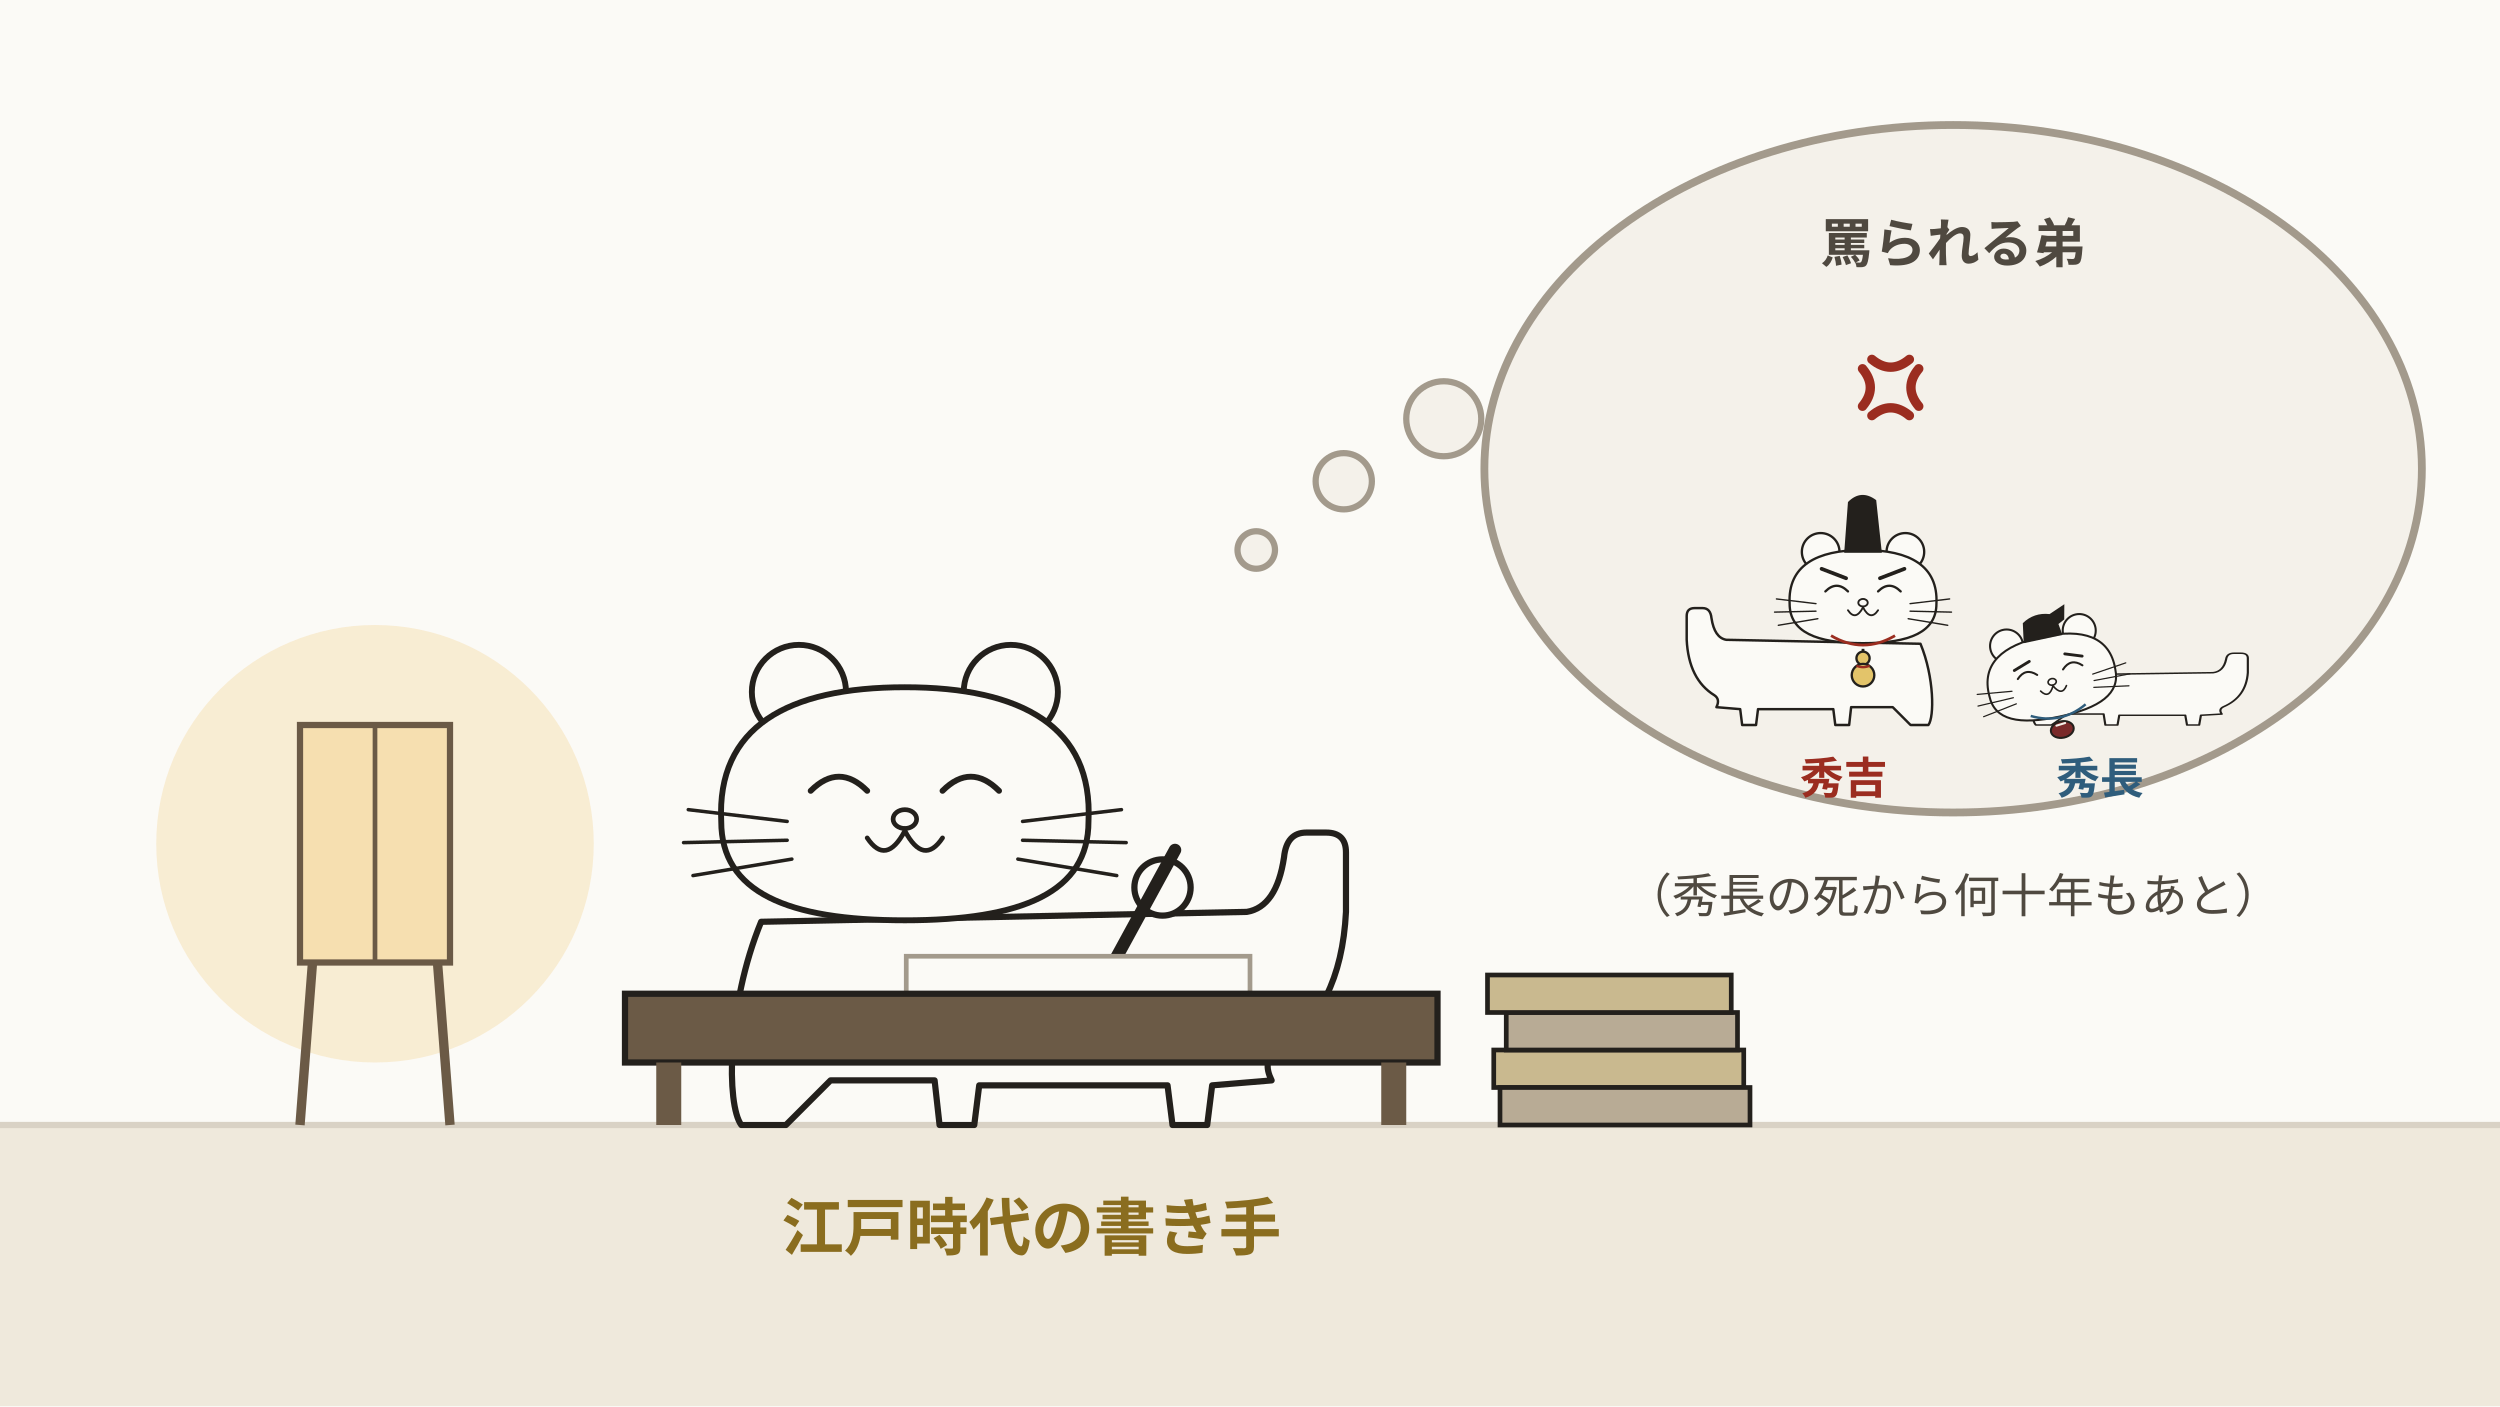
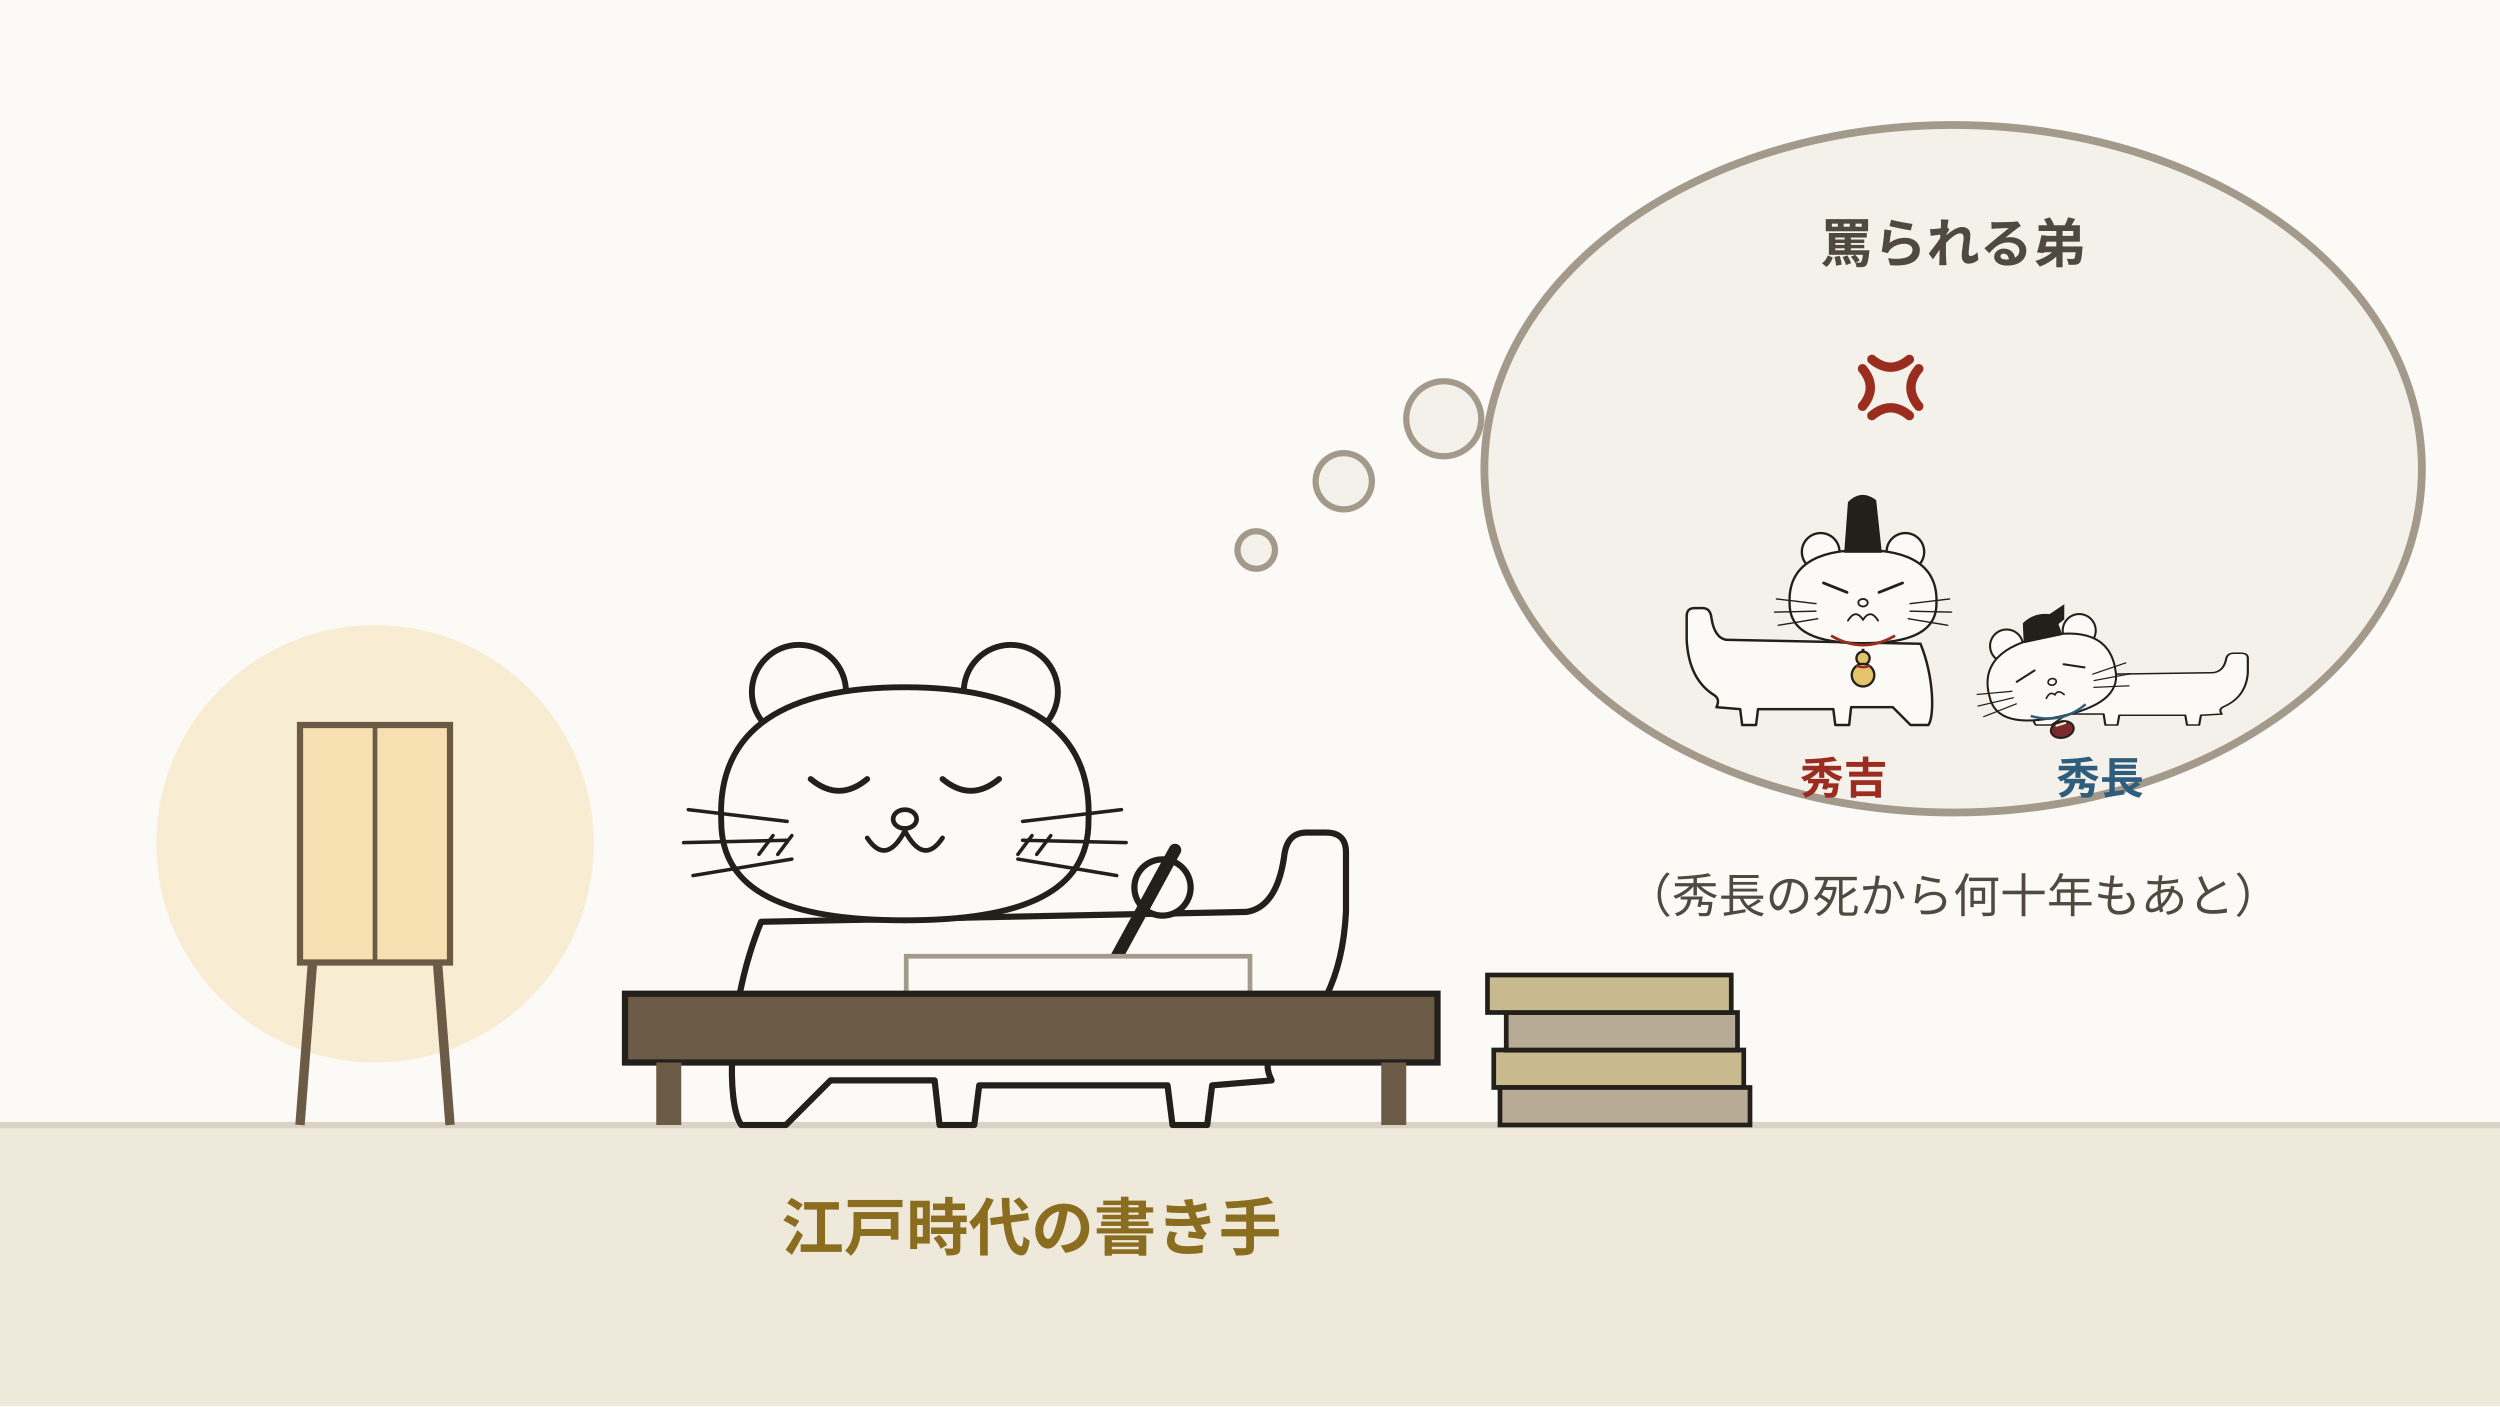
- <svg xmlns="http://www.w3.org/2000/svg" viewBox="0 0 800 450" role="img" aria-label="江戸時代の書き手が、行灯のそばの文机で筆をとり、兄に怒られて平伏する弟の話を書いているイメージイラスト。人物はみな服を着ない四つ足の猫のキャラ（ぱぱねこ）で描き、秀吉は立烏帽子と首の瓢箪、秀長は折烏帽子と首の小豆で見分ける">
+ <svg xmlns="http://www.w3.org/2000/svg" viewBox="0 0 800 450" role="img" aria-label="江戸時代の書き手が、行灯のそばの文机で筆をとり、兄に怒られて平伏する弟の話を書いているイメージイラスト。書き手は楽しげな顔、兄は怒った顔、弟は困った顔。人物はみな服を着ない四つ足の猫のキャラ（ぱぱねこ）で描き、秀吉は立烏帽子と首の瓢箪、秀長は折烏帽子と首の小豆で見分ける">
  <defs>
+     <g id="pn-ex-cover">
+       <path d="M-47,-24 H47 V40 H-47 Z" fill="#fbfaf6" stroke="none" />
+       <ellipse cx="0" cy="9" rx="5" ry="4" fill="none" stroke="#23201c" stroke-width="2" />
+     </g>
+     <g id="pn-ex-ki" fill="none" stroke="#23201c" stroke-linecap="round" stroke-linejoin="round">
+       <use href="#pn-ex-cover" />
+       <path d="M-44,0 Q-29,-20 -14,0 M14,0 Q29,-20 44,0" stroke-width="3" />
+       <path d="M-16,17 Q-8,27 0,14 Q8,27 16,17" stroke-width="2" />
+       <path d="M-9,23 Q0,42 9,23 Q0,27 -9,23 Z" fill="#23201c" stroke-width="1.5" />
+       <path d="M-64,24 l6,-8 M-56,24 l6,-8 M-48,24 l6,-8 M42,24 l6,-8 M50,24 l6,-8 M58,24 l6,-8" stroke-width="1.5" />
+     </g>
+     <g id="pn-ex-do" fill="none" stroke="#23201c" stroke-linecap="round">
+       <use href="#pn-ex-cover" />
+       <path d="M-42,-12 L-17,-2 M17,-2 L42,-12" stroke-width="3" />
+       <path d="M-16,28 Q-8,15 0,27 Q8,15 16,28" stroke-width="2" />
+     </g>
+     <g id="pn-ex-ai" fill="none" stroke="#23201c" stroke-linecap="round">
+       <use href="#pn-ex-cover" />
+       <path d="M-42,0 L-18,-9 M18,-9 L42,0" stroke-width="2.5" />
+       <path d="M-11,27 Q-5,19 0,25 Q5,19 11,27" stroke-width="2" />
+     </g>
+     <g id="pn-ex-namida">
+       <path d="M-34,6 Q-41,18 -34,22 Q-27,18 -34,6 Z" fill="#dfe9f0" stroke="#2f5d7c" stroke-width="2" />
+     </g>
+     <g id="pn-ex-raku" fill="none" stroke="#23201c" stroke-linecap="round">
+       <use href="#pn-ex-cover" />
+       <path d="M-40,-8 Q-28,2 -16,-8 M16,-8 Q28,2 40,-8" stroke-width="2.5" />
+       <path d="M-16,17 Q-8,29 0,14 Q8,29 16,17" stroke-width="2" />
+       <path d="M-62,24 l6,-8 M-54,24 l6,-8 M48,24 l6,-8 M56,24 l6,-8" stroke-width="1.5" />
+     </g>
    <g id="pn-head">
      <circle cx="-45" cy="-45" r="20" fill="#fbfaf6" stroke="#23201c" stroke-width="2.5" />
      <circle cx="45" cy="-45" r="20" fill="#fbfaf6" stroke="#23201c" stroke-width="2.5" />
      <path d="M-78,10 C-80,-30 -50,-47 0,-47 C50,-47 80,-30 78,10 C78,40 50,52 0,52 C-50,52 -78,40 -78,10 Z" fill="#fbfaf6" stroke="#23201c" stroke-width="2.5" />
      <path d="M-40,-3 Q-28,-15 -16,-3 M16,-3 Q28,-15 40,-3" fill="none" stroke="#23201c" stroke-width="2.5" stroke-linecap="round" />
      <ellipse cx="0" cy="9" rx="5" ry="4" fill="none" stroke="#23201c" stroke-width="2" />
      <path d="M-16,17 Q-8,29 0,14 Q8,29 16,17" fill="none" stroke="#23201c" stroke-width="2" stroke-linecap="round" />
      <path d="M-50,10 L-92,5 M-50,18 L-94,19 M-48,26 L-90,33 M50,10 L92,5 M50,18 L94,19 M48,26 L90,33" stroke="#23201c" stroke-width="1.5" stroke-linecap="round" />
    </g>
    <g id="pn-base">
      <path d="M-109,-82 C-123,-48 -123,-8 -117,0 L-99,0 L-81,-18 L-39,-18 L-37,0 L-23,0 L-21,-16 L55,-16 L57,0 L71,0 L73,-16 L97,-18 Q93,-26 99,-30 Q125,-46 127,-86 L127,-110 Q127,-118 119,-118 L111,-118 Q103,-118 102,-108 Q99,-88 87,-86 Z" fill="#fbfaf6" stroke="#23201c" stroke-width="2.5" stroke-linejoin="round" />
      <use href="#pn-head" transform="translate(-51,-132) scale(0.95)" />
    </g>
    <g id="pn-fuse">
      <path d="M-109,-82 C-123,-48 -123,-8 -117,0 L-99,0 L-81,-18 L-39,-18 L-37,0 L-23,0 L-21,-16 L55,-16 L57,0 L71,0 L73,-16 L97,-18 Q93,-26 99,-30 Q125,-46 127,-86 L127,-110 Q127,-118 119,-118 L111,-118 Q103,-118 102,-108 Q99,-88 87,-86 Z" transform="scale(1,0.7)" fill="#fbfaf6" stroke="#23201c" stroke-width="2.5" stroke-linejoin="round" />
      <use href="#pn-head" transform="translate(-100,-58) rotate(-12) scale(0.95)" />
    </g>
  </defs>
  <rect width="800" height="450" fill="#fbfaf6" />
  <rect x="0" y="360" width="800" height="90" fill="#efe9dc" />
  <path d="M0,360 H800" stroke="#d9d2c5" stroke-width="2" />
  <circle cx="120" cy="270" r="70" fill="#f6dfb0" opacity="0.5" />
  <rect x="96" y="232" width="48" height="76" fill="#f6dfb0" stroke="#6b5a46" stroke-width="2" />
  <path d="M96,232 H144 M120,232 V308" stroke="#6b5a46" stroke-width="1.5" />
  <path d="M100,308 L96,360 M140,308 L144,360" stroke="#6b5a46" stroke-width="3" />
  <g transform="translate(330,360) scale(0.793,0.793)">
    <use href="#pn-base" />
+     <g transform="translate(-51,-132) scale(0.95)">
+       <use href="#pn-ex-raku" />
+     </g>
  </g>
  <circle cx="372" cy="284" r="9" fill="#fbfaf6" stroke="#23201c" stroke-width="2" />
  <path d="M376,272 L352,316" stroke="#23201c" stroke-width="4" stroke-linecap="round" />
  <rect x="290" y="306" width="110" height="12" fill="#fbfaf6" stroke="#a39a8c" stroke-width="1.5" />
  <rect x="200" y="318" width="260" height="22" fill="#6b5a46" stroke="#23201c" stroke-width="2" />
  <path d="M214,340 V360 M446,340 V360" stroke="#6b5a46" stroke-width="8" />
  <g stroke="#23201c" stroke-width="1.5">
    <rect x="478" y="336" width="80" height="12" fill="#c9b98f" />
    <rect x="482" y="324" width="74" height="12" fill="#b8ab95" />
    <rect x="476" y="312" width="78" height="12" fill="#c9b98f" />
    <rect x="480" y="348" width="80" height="12" fill="#b8ab95" />
  </g>
  <circle cx="402" cy="176" r="6" fill="#f4f1ea" stroke="#a39a8c" stroke-width="2" />
  <circle cx="430" cy="154" r="9" fill="#f4f1ea" stroke="#a39a8c" stroke-width="2" />
  <circle cx="462" cy="134" r="12" fill="#f4f1ea" stroke="#a39a8c" stroke-width="2" />
  <ellipse cx="625" cy="150" rx="150" ry="110" fill="#f4f1ea" stroke="#a39a8c" stroke-width="2.5" />
  <g transform="translate(580,232) scale(-0.317,0.317)">
    <use href="#pn-base" />
    <g transform="translate(-51,-132) scale(0.95)">
-       <path d="M-44,-27 L-18,-17 M18,-17 L44,-27" stroke="#23201c" stroke-width="4" stroke-linecap="round" />
+       <use href="#pn-ex-do" />
      <path d="M-20,-44 L-14,-100 Q2,-112 16,-98 L20,-44 Z" fill="#23201c" />
      <path d="M-34,44 Q0,64 34,44" fill="none" stroke="#9b2d20" stroke-width="3" />
      <path d="M0,58 V62" stroke="#23201c" stroke-width="3" />
      <circle cx="0" cy="68" r="7" fill="#e3c46a" stroke="#23201c" stroke-width="2.5" />
      <circle cx="0" cy="86" r="12" fill="#e3c46a" stroke="#23201c" stroke-width="2.5" />
      <path d="M-7,76 Q0,79 7,76" fill="none" stroke="#9b2d20" stroke-width="2.5" />
    </g>
  </g>
  <g stroke="#9b2d20" stroke-width="3" fill="none" stroke-linecap="round">
    <path d="M596,118 Q601,124 596,130" />
    <path d="M614,118 Q609,124 614,130" />
    <path d="M599,115 Q605,120 611,115" />
    <path d="M599,133 Q605,128 611,133" />
  </g>
  <g transform="translate(684,232) scale(0.278,0.278)">
    <use href="#pn-fuse" />
    <g transform="translate(-100,-58) rotate(-12) scale(0.95)">
-       <path d="M-42,-14 L-22,-21 M22,-21 L42,-14" stroke="#23201c" stroke-width="3.5" stroke-linecap="round" />
+       <use href="#pn-ex-ai" />
      <path d="M-24,-44 L-20,-68 Q-4,-78 14,-72 L34,-80 L30,-62 L22,-58 L24,-44 Z" fill="#23201c" />
      <path d="M-34,44 Q0,62 34,44" fill="none" stroke="#2f5d7c" stroke-width="3" />
      <ellipse cx="0" cy="68" rx="14" ry="10" fill="#7a2a2a" stroke="#23201c" stroke-width="2.5" />
      <path d="M-6,62 L5,61" stroke="#f4f1ea" stroke-width="2.5" stroke-linecap="round" />
    </g>
  </g>
  <g font-family="'Noto Serif JP','Yu Mincho','Hiragino Mincho ProN',serif" text-anchor="middle">
    <text x="625" y="84" font-size="17" font-weight="700" fill="#4f4940">罵られる弟</text>
    <text x="330" y="400" font-size="20" font-weight="700" fill="#8a6d1f">江戸時代の書き手</text>
    <text x="625" y="292" font-size="15" fill="#4f4940">（秀長の死から何十年もあと）</text>
    <text x="590" y="254" font-size="14" font-weight="700" fill="#9b2d20">秀吉</text>
    <text x="672" y="254" font-size="14" font-weight="700" fill="#2f5d7c">秀長</text>
  </g>
</svg>
